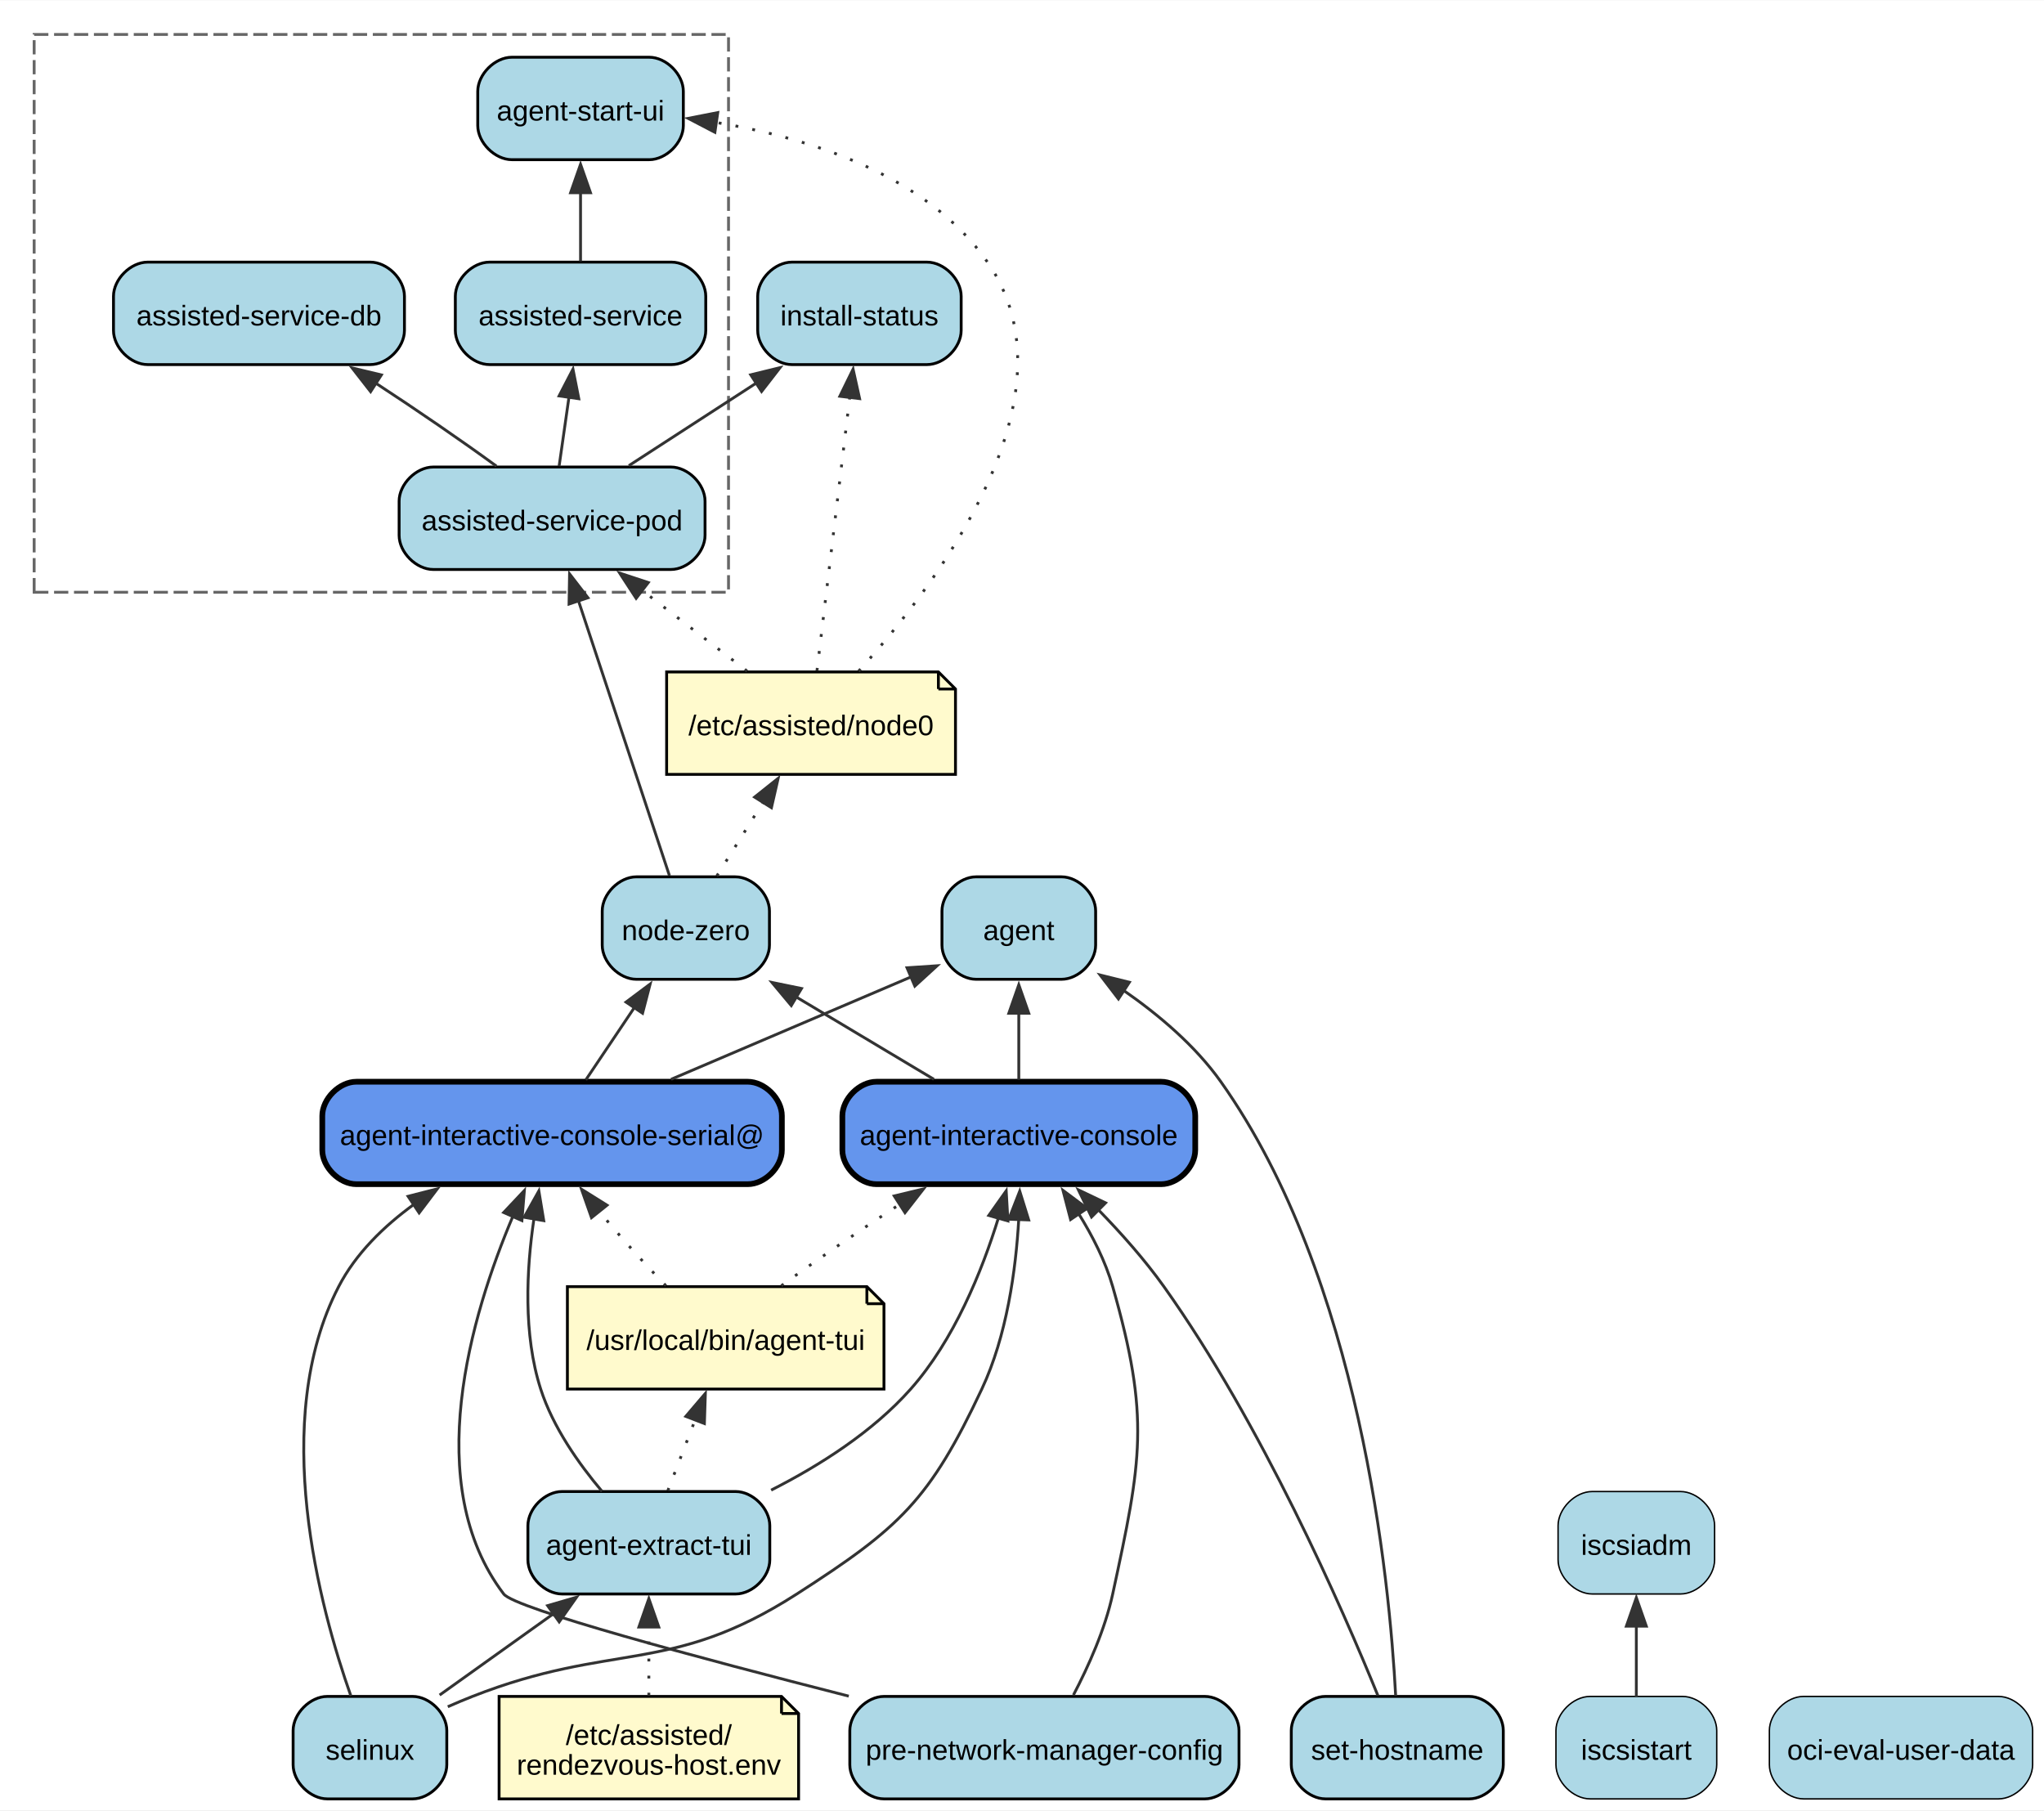
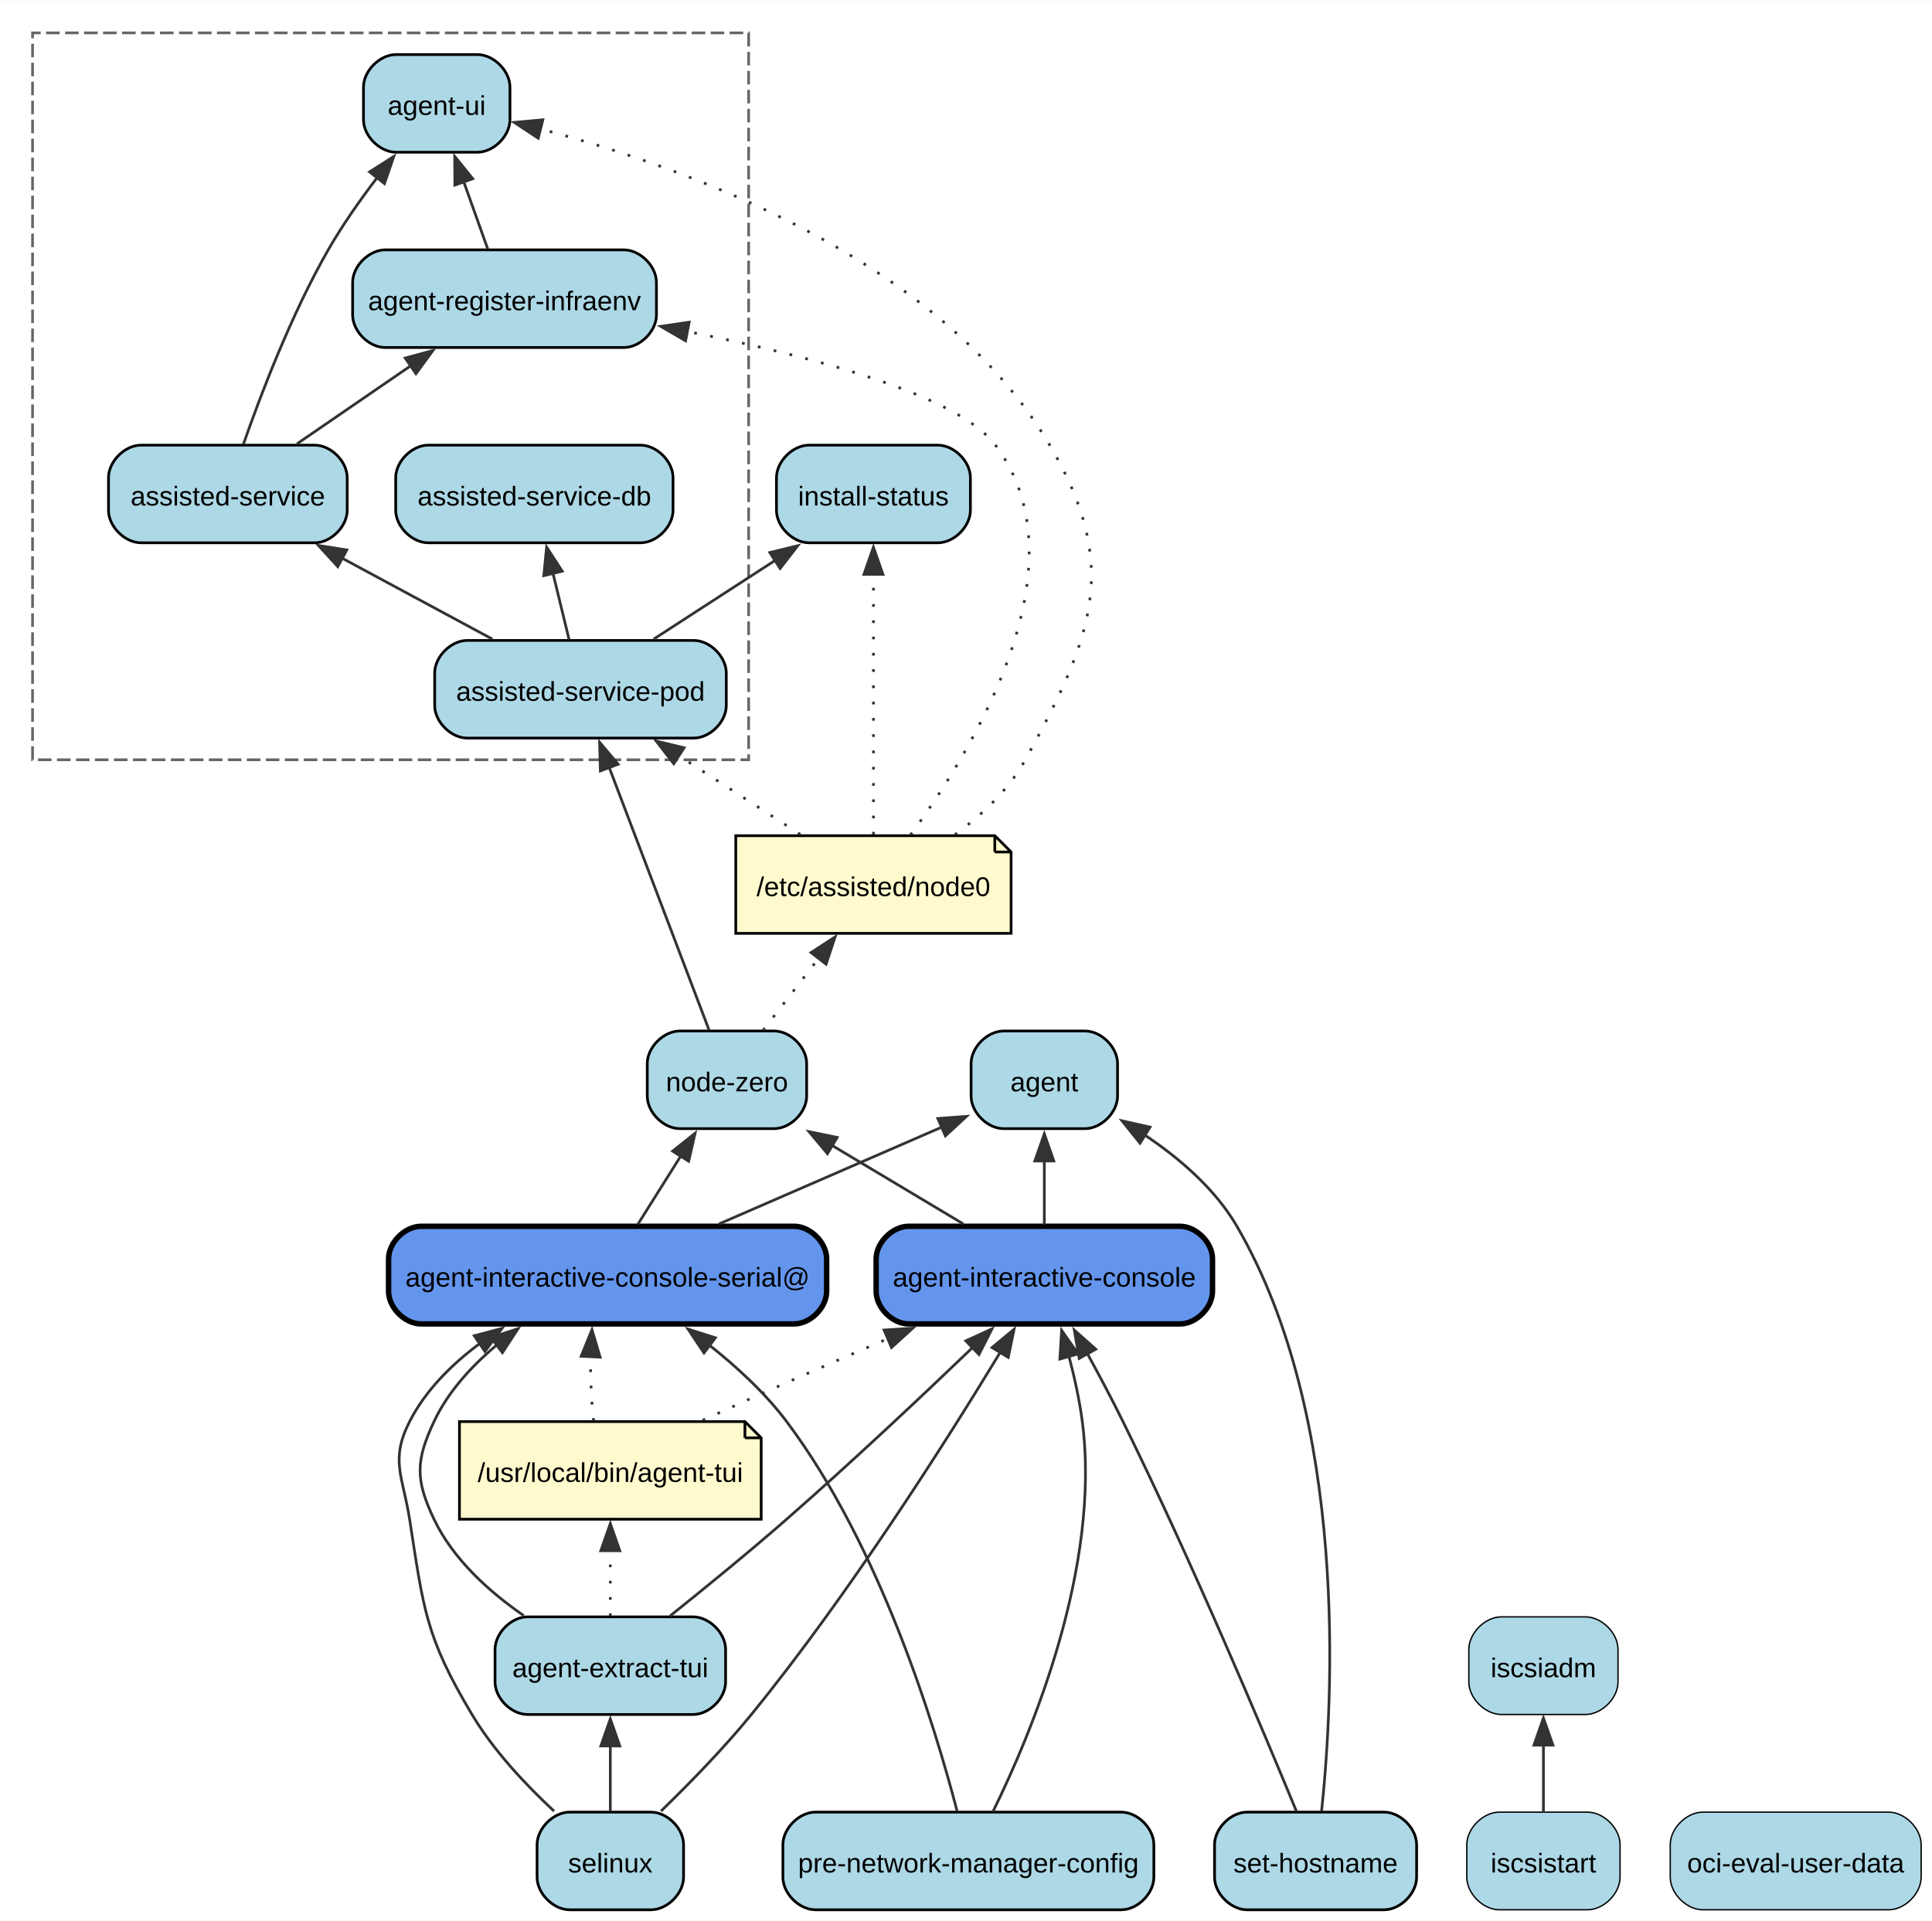
- <svg xmlns="http://www.w3.org/2000/svg" width="718pt" height="636pt" viewBox="0.00 0.00 718.25 636.00">
-   <g id="graph0" class="graph" transform="scale(1 1) rotate(0) translate(4 632)">
-     <polygon fill="white" stroke="none" points="-4,4 -4,-632 714.25,-632 714.25,4 -4,4" />
+ <svg xmlns="http://www.w3.org/2000/svg" width="712pt" height="708pt" viewBox="0.00 0.00 712.25 708.00">
+   <g id="graph0" class="graph" transform="scale(1 1) rotate(0) translate(4 704)">
+     <polygon fill="white" stroke="none" points="-4,4 -4,-704 708.25,-704 708.25,4 -4,4" />
    <g id="clust2" class="cluster">
-       <polygon fill="none" stroke="#666666" stroke-dasharray="5,2" points="8,-424 8,-620 252,-620 252,-424 8,-424" />
+       <polygon fill="none" stroke="#666666" stroke-dasharray="5,2" points="8,-424 8,-692 272,-692 272,-424 8,-424" />
    </g>
    <g id="node1" class="node">
-       <path fill="#add8e6" stroke="black" d="M254.5,-108C254.5,-108 193.5,-108 193.5,-108 187.5,-108 181.5,-102 181.5,-96 181.5,-96 181.5,-84 181.5,-84 181.5,-78 187.5,-72 193.5,-72 193.5,-72 254.5,-72 254.5,-72 260.5,-72 266.5,-78 266.5,-84 266.5,-84 266.5,-96 266.5,-96 266.5,-102 260.5,-108 254.5,-108" />
-       <text text-anchor="middle" x="224" y="-85.75" font-family="Arial" font-size="10.00">agent-extract-tui</text>
+       <path fill="#add8e6" stroke="black" d="M251.5,-108C251.5,-108 190.5,-108 190.5,-108 184.5,-108 178.5,-102 178.5,-96 178.5,-96 178.5,-84 178.5,-84 178.5,-78 184.5,-72 190.5,-72 190.5,-72 251.5,-72 251.5,-72 257.5,-72 263.5,-78 263.5,-84 263.5,-84 263.5,-96 263.5,-96 263.5,-102 257.5,-108 251.5,-108" />
+       <text text-anchor="middle" x="221" y="-85.75" font-family="Arial" font-size="10.00">agent-extract-tui</text>
+     </g>
+     <g id="node8" class="node">
+       <polygon fill="#fffacd" stroke="black" points="270.62,-180 165.38,-180 165.38,-144 276.62,-144 276.62,-174 270.62,-180" />
+       <polyline fill="none" stroke="black" points="270.62,-180 270.62,-174" />
+       <polyline fill="none" stroke="black" points="276.62,-174 270.62,-174" />
+       <text text-anchor="middle" x="221" y="-157.75" font-family="Arial" font-size="10.00">/usr/local/bin/agent-tui</text>
+     </g>
+     <g id="edge4" class="edge">
+       <path fill="none" stroke="#333333" stroke-dasharray="1,5" d="M221,-108.3C221,-115.59 221,-124.27 221,-132.46" />
+       <polygon fill="#333333" stroke="#333333" points="217.5,-132.38 221,-142.38 224.5,-132.38 217.5,-132.38" />
    </g>
    <g id="node9" class="node">
-       <polygon fill="#fffacd" stroke="black" points="300.62,-180 195.38,-180 195.38,-144 306.62,-144 306.62,-174 300.62,-180" />
-       <polyline fill="none" stroke="black" points="300.62,-180 300.62,-174" />
-       <polyline fill="none" stroke="black" points="306.62,-174 300.62,-174" />
-       <text text-anchor="middle" x="251" y="-157.75" font-family="Arial" font-size="10.00">/usr/local/bin/agent-tui</text>
-     </g>
-     <g id="edge4" class="edge">
-       <path fill="none" stroke="#333333" stroke-dasharray="1,5" d="M230.67,-108.3C233.58,-115.85 237.07,-124.88 240.32,-133.32" />
-       <polygon fill="#333333" stroke="#333333" points="236.99,-134.41 243.86,-142.48 243.52,-131.89 236.99,-134.41" />
+       <path fill="#6495ed" stroke="black" stroke-width="2" d="M288.75,-252C288.75,-252 151.25,-252 151.25,-252 145.25,-252 139.25,-246 139.25,-240 139.25,-240 139.25,-228 139.25,-228 139.25,-222 145.25,-216 151.25,-216 151.25,-216 288.75,-216 288.75,-216 294.75,-216 300.75,-222 300.75,-228 300.75,-228 300.75,-240 300.75,-240 300.75,-246 294.75,-252 288.75,-252" />
+       <text text-anchor="middle" x="220" y="-229.75" font-family="Arial" font-size="10.00">agent-interactive-console-serial@</text>
+     </g>
+     <g id="edge8" class="edge">
+       <path fill="none" stroke="#333333" d="M189.08,-108.46C176.31,-117.28 163,-129.27 156,-144 149.14,-158.45 149.19,-165.52 156,-180 161.16,-190.98 169.84,-200.47 179.17,-208.26" />
+       <polygon fill="#333333" stroke="#333333" points="176.96,-210.97 187.02,-214.28 181.22,-205.41 176.96,-210.97" />
    </g>
    <g id="node10" class="node">
-       <path fill="#6495ed" stroke="black" stroke-width="2" d="M258.75,-252C258.75,-252 121.25,-252 121.25,-252 115.25,-252 109.25,-246 109.25,-240 109.25,-240 109.25,-228 109.25,-228 109.25,-222 115.25,-216 121.25,-216 121.25,-216 258.75,-216 258.75,-216 264.75,-216 270.75,-222 270.75,-228 270.75,-228 270.75,-240 270.75,-240 270.75,-246 264.75,-252 258.75,-252" />
-       <text text-anchor="middle" x="190" y="-229.75" font-family="Arial" font-size="10.00">agent-interactive-console-serial@</text>
+       <path fill="#6495ed" stroke="black" stroke-width="2" d="M431,-252C431,-252 331,-252 331,-252 325,-252 319,-246 319,-240 319,-240 319,-228 319,-228 319,-222 325,-216 331,-216 331,-216 431,-216 431,-216 437,-216 443,-222 443,-228 443,-228 443,-240 443,-240 443,-246 437,-252 431,-252" />
+       <text text-anchor="middle" x="381" y="-229.75" font-family="Arial" font-size="10.00">agent-interactive-console</text>
+     </g>
+     <g id="edge14" class="edge">
+       <path fill="none" stroke="#333333" d="M242.98,-108.3C255.72,-118.48 271.97,-131.73 286,-144 309.75,-164.77 335.86,-189.36 354.68,-207.42" />
+       <polygon fill="#333333" stroke="#333333" points="352.06,-209.76 361.69,-214.17 356.91,-204.71 352.06,-209.76" />
+     </g>
+     <g id="node2" class="node">
+       <path fill="#add8e6" stroke="black" stroke-width="0.5" d="M580.5,-108C580.5,-108 549.5,-108 549.5,-108 543.5,-108 537.5,-102 537.5,-96 537.5,-96 537.5,-84 537.5,-84 537.5,-78 543.5,-72 549.5,-72 549.5,-72 580.5,-72 580.5,-72 586.5,-72 592.5,-78 592.5,-84 592.5,-84 592.5,-96 592.5,-96 592.5,-102 586.5,-108 580.5,-108" />
+       <text text-anchor="middle" x="565" y="-85.75" font-family="Arial" font-size="10.00">iscsiadm</text>
+     </g>
+     <g id="node3" class="node">
+       <path fill="#add8e6" stroke="black" stroke-width="0.5" d="M581.25,-36C581.25,-36 548.75,-36 548.75,-36 542.75,-36 536.75,-30 536.75,-24 536.75,-24 536.75,-12 536.75,-12 536.75,-6 542.75,0 548.75,0 548.75,0 581.25,0 581.25,0 587.25,0 593.25,-6 593.25,-12 593.25,-12 593.25,-24 593.25,-24 593.25,-30 587.25,-36 581.25,-36" />
+       <text text-anchor="middle" x="565" y="-13.75" font-family="Arial" font-size="10.00">iscsistart</text>
+     </g>
+     <g id="edge30" class="edge">
+       <path fill="none" stroke="#333333" d="M565,-35.95C565,-43.43 565,-52.42 565,-60.86" />
+       <polygon fill="#333333" stroke="#333333" points="561.5,-60.7 565,-70.7 568.5,-60.7 561.5,-60.7" />
+     </g>
+     <g id="node4" class="node">
+       <path fill="#add8e6" stroke="black" d="M409.38,-36C409.38,-36 296.62,-36 296.62,-36 290.62,-36 284.62,-30 284.62,-24 284.62,-24 284.62,-12 284.62,-12 284.62,-6 290.62,0 296.62,0 296.62,0 409.38,0 409.38,0 415.38,0 421.38,-6 421.38,-12 421.38,-12 421.38,-24 421.38,-24 421.38,-30 415.38,-36 409.38,-36" />
+       <text text-anchor="middle" x="353" y="-13.75" font-family="Arial" font-size="10.00">pre-network-manager-config</text>
+     </g>
+     <g id="edge6" class="edge">
+       <path fill="none" stroke="#333333" d="M348.83,-36.42C340.72,-67.6 320.55,-134.01 286,-180 278.08,-190.54 267.61,-200.2 257.34,-208.31" />
+       <polygon fill="#333333" stroke="#333333" points="255.53,-205.29 249.65,-214.1 259.74,-210.88 255.53,-205.29" />
+     </g>
+     <g id="edge12" class="edge">
+       <path fill="none" stroke="#333333" d="M362.02,-36.11C376.34,-65.22 401.96,-126.43 395,-180 393.97,-187.9 392.12,-196.29 390.1,-204.02" />
+       <polygon fill="#333333" stroke="#333333" points="386.73,-203.05 387.38,-213.62 393.47,-204.95 386.73,-203.05" />
+     </g>
+     <g id="node5" class="node">
+       <path fill="#add8e6" stroke="black" d="M236,-36C236,-36 206,-36 206,-36 200,-36 194,-30 194,-24 194,-24 194,-12 194,-12 194,-6 200,0 206,0 206,0 236,0 236,0 242,0 248,-6 248,-12 248,-12 248,-24 248,-24 248,-30 242,-36 236,-36" />
+       <text text-anchor="middle" x="221" y="-13.75" font-family="Arial" font-size="10.00">selinux</text>
+     </g>
+     <g id="edge5" class="edge">
+       <path fill="none" stroke="#333333" d="M221,-36.3C221,-43.59 221,-52.27 221,-60.46" />
+       <polygon fill="#333333" stroke="#333333" points="217.5,-60.38 221,-70.38 224.5,-60.38 217.5,-60.38" />
+     </g>
+     <g id="edge7" class="edge">
+       <path fill="none" stroke="#333333" d="M200.27,-36.36C189.94,-45.96 177.98,-58.62 170,-72 152.8,-100.85 152.17,-110.81 147,-144 144.54,-159.81 139.73,-165.75 147,-180 152.89,-191.55 162.6,-201.17 173.04,-208.9" />
+       <polygon fill="#333333" stroke="#333333" points="170.84,-211.64 181.08,-214.36 174.77,-205.85 170.84,-211.64" />
+     </g>
+     <g id="edge13" class="edge">
+       <path fill="none" stroke="#333333" d="M239.68,-36.38C249.99,-46.37 262.74,-59.41 273,-72 309.05,-116.28 344.75,-172.57 364.73,-205.51" />
+       <polygon fill="#333333" stroke="#333333" points="361.71,-207.28 369.86,-214.05 367.71,-203.67 361.71,-207.28" />
+     </g>
+     <g id="node6" class="node">
+       <path fill="#add8e6" stroke="black" d="M506.25,-36C506.25,-36 455.75,-36 455.75,-36 449.75,-36 443.75,-30 443.75,-24 443.75,-24 443.75,-12 443.75,-12 443.75,-6 449.75,0 455.75,0 455.75,0 506.25,0 506.25,0 512.25,0 518.25,-6 518.25,-12 518.25,-12 518.25,-24 518.25,-24 518.25,-30 512.25,-36 506.25,-36" />
+       <text text-anchor="middle" x="481" y="-13.75" font-family="Arial" font-size="10.00">set-hostname</text>
+     </g>
+     <g id="edge31" class="edge">
+       <path fill="none" stroke="#333333" d="M474.01,-36.14C461.78,-65.81 435.39,-128.49 410,-180 405.94,-188.24 401.26,-197.05 396.86,-205.07" />
+       <polygon fill="#333333" stroke="#333333" points="393.85,-203.28 392.05,-213.73 399.97,-206.68 393.85,-203.28" />
+     </g>
+     <g id="node11" class="node">
+       <path fill="#add8e6" stroke="black" d="M396,-324C396,-324 366,-324 366,-324 360,-324 354,-318 354,-312 354,-312 354,-300 354,-300 354,-294 360,-288 366,-288 366,-288 396,-288 396,-288 402,-288 408,-294 408,-300 408,-300 408,-312 408,-312 408,-318 402,-324 396,-324" />
+       <text text-anchor="middle" x="381" y="-301.75" font-family="Arial" font-size="10.00">agent</text>
+     </g>
+     <g id="edge23" class="edge">
+       <path fill="none" stroke="#333333" d="M483.2,-36.23C487.52,-76.9 493.39,-180.82 452,-252 443.99,-265.78 430.84,-277.08 418.01,-285.66" />
+       <polygon fill="#333333" stroke="#333333" points="416.28,-282.62 409.65,-290.88 419.98,-288.56 416.28,-282.62" />
+     </g>
+     <g id="node7" class="node">
+       <polygon fill="#fffacd" stroke="black" points="362.75,-396 267.25,-396 267.25,-360 368.75,-360 368.75,-390 362.75,-396" />
+       <polyline fill="none" stroke="black" points="362.75,-396 362.75,-390" />
+       <polyline fill="none" stroke="black" points="368.75,-390 362.75,-390" />
+       <text text-anchor="middle" x="318" y="-373.75" font-family="Arial" font-size="10.00">/etc/assisted/node0</text>
+     </g>
+     <g id="node12" class="node">
+       <path fill="#add8e6" stroke="black" d="M341.75,-540C341.75,-540 294.25,-540 294.25,-540 288.25,-540 282.25,-534 282.25,-528 282.25,-528 282.25,-516 282.25,-516 282.25,-510 288.25,-504 294.25,-504 294.25,-504 341.75,-504 341.75,-504 347.75,-504 353.75,-510 353.75,-516 353.75,-516 353.75,-528 353.75,-528 353.75,-534 347.75,-540 341.75,-540" />
+       <text text-anchor="middle" x="318" y="-517.75" font-family="Arial" font-size="10.00">install-status</text>
+     </g>
+     <g id="edge29" class="edge">
+       <path fill="none" stroke="#333333" stroke-dasharray="1,5" d="M318,-396.41C318,-420.39 318,-463.86 318,-492.58" />
+       <polygon fill="#333333" stroke="#333333" points="314.5,-492.38 318,-502.38 321.5,-492.38 314.5,-492.38" />
+     </g>
+     <g id="node15" class="node">
+       <path fill="#add8e6" stroke="black" d="M251.75,-468C251.75,-468 168.25,-468 168.25,-468 162.25,-468 156.25,-462 156.25,-456 156.25,-456 156.25,-444 156.25,-444 156.25,-438 162.25,-432 168.25,-432 168.25,-432 251.75,-432 251.75,-432 257.75,-432 263.75,-438 263.75,-444 263.75,-444 263.75,-456 263.75,-456 263.75,-462 257.75,-468 251.75,-468" />
+       <text text-anchor="middle" x="210" y="-445.75" font-family="Arial" font-size="10.00">assisted-service-pod</text>
+     </g>
+     <g id="edge27" class="edge">
+       <path fill="none" stroke="#333333" stroke-dasharray="1,5" d="M291.03,-396.48C277.39,-405.32 260.66,-416.16 245.95,-425.7" />
+       <polygon fill="#333333" stroke="#333333" points="244.39,-422.54 237.9,-430.92 248.2,-428.41 244.39,-422.54" />
+     </g>
+     <g id="node16" class="node">
+       <path fill="#add8e6" stroke="black" d="M226,-612C226,-612 138,-612 138,-612 132,-612 126,-606 126,-600 126,-600 126,-588 126,-588 126,-582 132,-576 138,-576 138,-576 226,-576 226,-576 232,-576 238,-582 238,-588 238,-588 238,-600 238,-600 238,-606 232,-612 226,-612" />
+       <text text-anchor="middle" x="182" y="-589.75" font-family="Arial" font-size="10.00">agent-register-infraenv</text>
+     </g>
+     <g id="edge19" class="edge">
+       <path fill="none" stroke="#333333" stroke-dasharray="1,5" d="M331.66,-396.29C354.83,-427.85 396.24,-495.64 363,-540 349.03,-558.64 294.69,-572.93 249.16,-581.95" />
+       <polygon fill="#333333" stroke="#333333" points="248.75,-578.46 239.59,-583.79 250.07,-585.34 248.75,-578.46" />
+     </g>
+     <g id="node17" class="node">
+       <path fill="#add8e6" stroke="black" d="M172,-684C172,-684 142,-684 142,-684 136,-684 130,-678 130,-672 130,-672 130,-660 130,-660 130,-654 136,-648 142,-648 142,-648 172,-648 172,-648 178,-648 184,-654 184,-660 184,-660 184,-672 184,-672 184,-678 178,-684 172,-684" />
+       <text text-anchor="middle" x="157" y="-661.75" font-family="Arial" font-size="10.00">agent-ui</text>
+     </g>
+     <g id="edge22" class="edge">
+       <path fill="none" stroke="#333333" stroke-dasharray="1,5" d="M348.05,-396.38C357.93,-403.63 367.93,-412.96 374,-424 398.93,-469.31 409.27,-495.46 383,-540 342.26,-609.09 248.11,-642.66 195.09,-656.61" />
+       <polygon fill="#333333" stroke="#333333" points="194.42,-653.17 185.58,-659 196.13,-659.96 194.42,-653.17" />
+     </g>
+     <g id="edge11" class="edge">
+       <path fill="none" stroke="#333333" stroke-dasharray="1,5" d="M214.84,-180.3C213.99,-187.48 213.62,-196.01 213.75,-204.1" />
+       <polygon fill="#333333" stroke="#333333" points="210.25,-204.08 214.23,-213.9 217.24,-203.74 210.25,-204.08" />
+     </g>
+     <g id="edge17" class="edge">
+       <path fill="none" stroke="#333333" stroke-dasharray="1,5" d="M255.03,-180.48C274.97,-189.61 300.6,-200.89 323.56,-210.65" />
+       <polygon fill="#333333" stroke="#333333" points="321.92,-213.75 332.5,-214.42 324.65,-207.3 321.92,-213.75" />
+     </g>
+     <g id="edge9" class="edge">
+       <path fill="none" stroke="#333333" d="M261.04,-252.85C286.36,-263.85 318.6,-277.87 343.28,-288.6" />
+       <polygon fill="#333333" stroke="#333333" points="341.74,-291.75 352.31,-292.52 344.53,-285.33 341.74,-291.75" />
+     </g>
+     <g id="node13" class="node">
+       <path fill="#add8e6" stroke="black" d="M281.38,-324C281.38,-324 246.62,-324 246.62,-324 240.62,-324 234.62,-318 234.62,-312 234.62,-312 234.62,-300 234.62,-300 234.62,-294 240.62,-288 246.62,-288 246.62,-288 281.38,-288 281.38,-288 287.38,-288 293.38,-294 293.38,-300 293.38,-300 293.38,-312 293.38,-312 293.38,-318 287.38,-324 281.38,-324" />
+       <text text-anchor="middle" x="264" y="-301.75" font-family="Arial" font-size="10.00">node-zero</text>
    </g>
    <g id="edge10" class="edge">
-       <path fill="none" stroke="#333333" d="M207.54,-108.08C199.35,-117.78 190.3,-130.63 186,-144 179.81,-163.26 180.99,-186.08 183.62,-203.79" />
-       <polygon fill="#333333" stroke="#333333" points="180.18,-204.38 185.35,-213.63 187.07,-203.18 180.18,-204.38" />
-     </g>
-     <g id="node11" class="node">
-       <path fill="#6495ed" stroke="black" stroke-width="2" d="M404,-252C404,-252 304,-252 304,-252 298,-252 292,-246 292,-240 292,-240 292,-228 292,-228 292,-222 298,-216 304,-216 304,-216 404,-216 404,-216 410,-216 416,-222 416,-228 416,-228 416,-240 416,-240 416,-246 410,-252 404,-252" />
-       <text text-anchor="middle" x="354" y="-229.75" font-family="Arial" font-size="10.00">agent-interactive-console</text>
-     </g>
-     <g id="edge6" class="edge">
-       <path fill="none" stroke="#333333" d="M266.97,-108.49C284.01,-117.13 302.66,-128.97 316,-144 331.24,-161.17 341.04,-185.37 346.86,-204.2" />
-       <polygon fill="#333333" stroke="#333333" points="343.45,-205.01 349.57,-213.66 350.18,-203.09 343.45,-205.01" />
-     </g>
-     <g id="node2" class="node">
-       <path fill="#add8e6" stroke="black" stroke-width="0.5" d="M586.5,-108C586.5,-108 555.5,-108 555.5,-108 549.5,-108 543.5,-102 543.5,-96 543.5,-96 543.5,-84 543.5,-84 543.5,-78 549.5,-72 555.5,-72 555.5,-72 586.5,-72 586.5,-72 592.5,-72 598.5,-78 598.5,-84 598.5,-84 598.5,-96 598.5,-96 598.5,-102 592.5,-108 586.5,-108" />
-       <text text-anchor="middle" x="571" y="-85.75" font-family="Arial" font-size="10.00">iscsiadm</text>
-     </g>
-     <g id="node3" class="node">
-       <path fill="#add8e6" stroke="black" stroke-width="0.5" d="M587.25,-36C587.25,-36 554.75,-36 554.75,-36 548.75,-36 542.75,-30 542.75,-24 542.75,-24 542.75,-12 542.75,-12 542.75,-6 548.75,0 554.75,0 554.75,0 587.25,0 587.25,0 593.25,0 599.25,-6 599.25,-12 599.25,-12 599.25,-24 599.25,-24 599.25,-30 593.25,-36 587.25,-36" />
-       <text text-anchor="middle" x="571" y="-13.75" font-family="Arial" font-size="10.00">iscsistart</text>
+       <path fill="none" stroke="#333333" d="M231.1,-252.66C235.93,-260.35 241.7,-269.53 247.05,-278.03" />
+       <polygon fill="#333333" stroke="#333333" points="243.96,-279.7 252.25,-286.3 249.89,-275.97 243.96,-279.7" />
+     </g>
+     <g id="edge15" class="edge">
+       <path fill="none" stroke="#333333" d="M381,-252.66C381,-259.76 381,-268.14 381,-276.08" />
+       <polygon fill="#333333" stroke="#333333" points="377.5,-276.07 381,-286.07 384.5,-276.07 377.5,-276.07" />
+     </g>
+     <g id="edge16" class="edge">
+       <path fill="none" stroke="#333333" d="M351.17,-252.85C336.37,-261.7 318.32,-272.5 302.48,-281.97" />
+       <polygon fill="#333333" stroke="#333333" points="301.05,-278.76 294.26,-286.89 304.64,-284.76 301.05,-278.76" />
+     </g>
+     <g id="edge3" class="edge">
+       <path fill="none" stroke="#333333" stroke-dasharray="1,5" d="M277.35,-324.3C283.56,-332.36 291.08,-342.11 297.96,-351.02" />
+       <polygon fill="#333333" stroke="#333333" points="295,-352.92 303.88,-358.7 300.54,-348.64 295,-352.92" />
+     </g>
+     <g id="edge25" class="edge">
+       <path fill="none" stroke="#333333" d="M257.38,-324.41C248.18,-348.6 231.43,-392.64 220.52,-421.35" />
+       <polygon fill="#333333" stroke="#333333" points="217.33,-419.88 217.04,-430.47 223.87,-422.37 217.33,-419.88" />
+     </g>
+     <g id="node14" class="node">
+       <path fill="#add8e6" stroke="black" stroke-width="0.5" d="M692.25,-36C692.25,-36 623.75,-36 623.75,-36 617.75,-36 611.75,-30 611.75,-24 611.75,-24 611.75,-12 611.75,-12 611.75,-6 617.75,0 623.75,0 623.75,0 692.25,0 692.25,0 698.25,0 704.25,-6 704.25,-12 704.25,-12 704.25,-24 704.25,-24 704.25,-30 698.25,-36 692.25,-36" />
+       <text text-anchor="middle" x="658" y="-13.75" font-family="Arial" font-size="10.00">oci-eval-user-data</text>
    </g>
    <g id="edge28" class="edge">
-       <path fill="none" stroke="#333333" d="M571,-35.95C571,-43.43 571,-52.42 571,-60.86" />
-       <polygon fill="#333333" stroke="#333333" points="567.5,-60.7 571,-70.7 574.5,-60.7 567.5,-60.7" />
-     </g>
-     <g id="node4" class="node">
-       <path fill="#add8e6" stroke="black" d="M419.38,-36C419.38,-36 306.62,-36 306.62,-36 300.62,-36 294.62,-30 294.62,-24 294.62,-24 294.62,-12 294.62,-12 294.62,-6 300.62,0 306.62,0 306.62,0 419.38,0 419.38,0 425.38,0 431.38,-6 431.38,-12 431.38,-12 431.38,-24 431.38,-24 431.38,-30 425.38,-36 419.38,-36" />
-       <text text-anchor="middle" x="363" y="-13.75" font-family="Arial" font-size="10.00">pre-network-manager-config</text>
-     </g>
-     <g id="edge8" class="edge">
-       <path fill="none" stroke="#333333" d="M294.25,-36.1C241.45,-49.57 176.88,-66.89 173,-72 143.78,-110.48 161.47,-169.87 176.24,-204.75" />
-       <polygon fill="#333333" stroke="#333333" points="172.99,-206.05 180.26,-213.77 179.39,-203.21 172.99,-206.05" />
-     </g>
-     <g id="edge14" class="edge">
-       <path fill="none" stroke="#333333" d="M373.2,-36.5C378.46,-46.53 384.31,-59.56 387,-72 397.13,-118.92 400.19,-133.85 387,-180 384.44,-188.94 379.9,-197.84 374.98,-205.72" />
-       <polygon fill="#333333" stroke="#333333" points="372.2,-203.58 369.52,-213.83 378,-207.49 372.2,-203.58" />
-     </g>
-     <g id="node5" class="node">
-       <path fill="#add8e6" stroke="black" d="M141,-36C141,-36 111,-36 111,-36 105,-36 99,-30 99,-24 99,-24 99,-12 99,-12 99,-6 105,0 111,0 111,0 141,0 141,0 147,0 153,-6 153,-12 153,-12 153,-24 153,-24 153,-30 147,-36 141,-36" />
-       <text text-anchor="middle" x="126" y="-13.75" font-family="Arial" font-size="10.00">selinux</text>
-     </g>
-     <g id="edge5" class="edge">
-       <path fill="none" stroke="#333333" d="M150.48,-36.48C162.61,-45.15 177.45,-55.75 190.61,-65.15" />
-       <polygon fill="#333333" stroke="#333333" points="188.43,-67.9 198.6,-70.86 192.5,-62.2 188.43,-67.9" />
-     </g>
-     <g id="edge9" class="edge">
-       <path fill="none" stroke="#333333" d="M119.3,-36.16C108.44,-66.94 90.52,-132.73 115,-180 121.01,-191.61 130.86,-201.22 141.48,-208.92" />
-       <polygon fill="#333333" stroke="#333333" points="139.4,-211.74 149.67,-214.36 143.28,-205.91 139.4,-211.74" />
-     </g>
-     <g id="edge15" class="edge">
-       <path fill="none" stroke="#333333" d="M153.35,-32.38C156.25,-33.66 159.17,-34.89 162,-36 211.47,-55.39 231.3,-43.28 276,-72 312.27,-95.31 322.65,-104.99 341,-144 349.79,-162.69 352.97,-185.82 353.99,-203.82" />
-       <polygon fill="#333333" stroke="#333333" points="350.48,-203.69 354.33,-213.56 357.47,-203.44 350.48,-203.69" />
-     </g>
-     <g id="node6" class="node">
-       <path fill="#add8e6" stroke="black" d="M512.25,-36C512.25,-36 461.75,-36 461.75,-36 455.75,-36 449.75,-30 449.75,-24 449.75,-24 449.75,-12 449.75,-12 449.75,-6 455.75,0 461.75,0 461.75,0 512.25,0 512.25,0 518.25,0 524.25,-6 524.25,-12 524.25,-12 524.25,-24 524.25,-24 524.25,-30 518.25,-36 512.25,-36" />
-       <text text-anchor="middle" x="487" y="-13.75" font-family="Arial" font-size="10.00">set-hostname</text>
-     </g>
-     <g id="edge29" class="edge">
-       <path fill="none" stroke="#333333" d="M480.15,-36.39C467.69,-66.96 439.38,-131.7 405,-180 398.29,-189.42 389.95,-198.81 381.97,-207" />
-       <polygon fill="#333333" stroke="#333333" points="379.56,-204.47 374.94,-214 384.5,-209.43 379.56,-204.47" />
-     </g>
-     <g id="node12" class="node">
-       <path fill="#add8e6" stroke="black" d="M369,-324C369,-324 339,-324 339,-324 333,-324 327,-318 327,-312 327,-312 327,-300 327,-300 327,-294 333,-288 339,-288 339,-288 369,-288 369,-288 375,-288 381,-294 381,-300 381,-300 381,-312 381,-312 381,-318 375,-324 369,-324" />
-       <text text-anchor="middle" x="354" y="-301.75" font-family="Arial" font-size="10.00">agent</text>
+       <path fill="none" stroke="#333333" d="M236.97,-468.48C250.61,-477.32 267.34,-488.16 282.05,-497.7" />
+       <polygon fill="#333333" stroke="#333333" points="279.8,-500.41 290.1,-502.92 283.61,-494.54 279.8,-500.41" />
+     </g>
+     <g id="node18" class="node">
+       <path fill="#add8e6" stroke="black" d="M232.12,-540C232.12,-540 153.88,-540 153.88,-540 147.88,-540 141.88,-534 141.88,-528 141.88,-528 141.88,-516 141.88,-516 141.88,-510 147.88,-504 153.88,-504 153.88,-504 232.12,-504 232.12,-504 238.12,-504 244.12,-510 244.12,-516 244.12,-516 244.12,-528 244.12,-528 244.12,-534 238.12,-540 232.12,-540" />
+       <text text-anchor="middle" x="193" y="-517.75" font-family="Arial" font-size="10.00">assisted-service-db</text>
+     </g>
+     <g id="edge24" class="edge">
+       <path fill="none" stroke="#333333" d="M205.8,-468.3C204.01,-475.68 201.87,-484.48 199.86,-492.75" />
+       <polygon fill="#333333" stroke="#333333" points="196.47,-491.88 197.51,-502.42 203.27,-493.53 196.47,-491.88" />
+     </g>
+     <g id="node19" class="node">
+       <path fill="#add8e6" stroke="black" d="M112,-540C112,-540 48,-540 48,-540 42,-540 36,-534 36,-528 36,-528 36,-516 36,-516 36,-510 42,-504 48,-504 48,-504 112,-504 112,-504 118,-504 124,-510 124,-516 124,-516 124,-528 124,-528 124,-534 118,-540 112,-540" />
+       <text text-anchor="middle" x="80" y="-517.75" font-family="Arial" font-size="10.00">assisted-service</text>
+     </g>
+     <g id="edge26" class="edge">
+       <path fill="none" stroke="#333333" d="M177.53,-468.48C160.73,-477.53 140.02,-488.68 122.02,-498.38" />
+       <polygon fill="#333333" stroke="#333333" points="120.53,-495.2 113.39,-503.02 123.85,-501.36 120.53,-495.2" />
    </g>
    <g id="edge21" class="edge">
-       <path fill="none" stroke="#333333" d="M486.43,-36.21C484.27,-77.3 473.99,-182.83 425,-252 416,-264.7 403.02,-275.65 390.62,-284.23" />
-       <polygon fill="#333333" stroke="#333333" points="389.02,-281.09 382.58,-289.5 392.86,-286.95 389.02,-281.09" />
-     </g>
-     <g id="node7" class="node">
-       <polygon fill="#fffacd" stroke="black" points="325.75,-396 230.25,-396 230.25,-360 331.75,-360 331.75,-390 325.75,-396" />
-       <polyline fill="none" stroke="black" points="325.75,-396 325.75,-390" />
-       <polyline fill="none" stroke="black" points="331.75,-390 325.75,-390" />
-       <text text-anchor="middle" x="281" y="-373.75" font-family="Arial" font-size="10.00">/etc/assisted/node0</text>
-     </g>
-     <g id="node13" class="node">
-       <path fill="#add8e6" stroke="black" d="M321.75,-540C321.75,-540 274.25,-540 274.25,-540 268.25,-540 262.25,-534 262.25,-528 262.25,-528 262.25,-516 262.25,-516 262.25,-510 268.25,-504 274.25,-504 274.25,-504 321.75,-504 321.75,-504 327.75,-504 333.75,-510 333.75,-516 333.75,-516 333.75,-528 333.75,-528 333.75,-534 327.75,-540 321.75,-540" />
-       <text text-anchor="middle" x="298" y="-517.75" font-family="Arial" font-size="10.00">install-status</text>
-     </g>
-     <g id="edge27" class="edge">
-       <path fill="none" stroke="#333333" stroke-dasharray="1,5" d="M283.08,-396.41C285.95,-420.39 291.16,-463.86 294.6,-492.58" />
-       <polygon fill="#333333" stroke="#333333" points="291.11,-492.87 295.77,-502.39 298.06,-492.04 291.11,-492.87" />
-     </g>
-     <g id="node16" class="node">
-       <path fill="#add8e6" stroke="black" d="M231.75,-468C231.75,-468 148.25,-468 148.25,-468 142.25,-468 136.25,-462 136.25,-456 136.25,-456 136.25,-444 136.25,-444 136.25,-438 142.25,-432 148.25,-432 148.25,-432 231.75,-432 231.75,-432 237.75,-432 243.75,-438 243.75,-444 243.75,-444 243.75,-456 243.75,-456 243.75,-462 237.75,-468 231.75,-468" />
-       <text text-anchor="middle" x="190" y="-445.75" font-family="Arial" font-size="10.00">assisted-service-pod</text>
-     </g>
-     <g id="edge25" class="edge">
-       <path fill="none" stroke="#333333" stroke-dasharray="1,5" d="M258.51,-396.3C247.35,-404.89 233.69,-415.39 221.51,-424.76" />
-       <polygon fill="#333333" stroke="#333333" points="219.54,-421.86 213.75,-430.73 223.81,-427.41 219.54,-421.86" />
-     </g>
-     <g id="node17" class="node">
-       <path fill="#add8e6" stroke="black" d="M224.12,-612C224.12,-612 175.88,-612 175.88,-612 169.88,-612 163.88,-606 163.88,-600 163.88,-600 163.88,-588 163.88,-588 163.88,-582 169.88,-576 175.88,-576 175.88,-576 224.12,-576 224.12,-576 230.12,-576 236.12,-582 236.12,-588 236.12,-588 236.12,-600 236.12,-600 236.12,-606 230.12,-612 224.12,-612" />
-       <text text-anchor="middle" x="200" y="-589.75" font-family="Arial" font-size="10.00">agent-start-ui</text>
+       <path fill="none" stroke="#333333" d="M175.82,-612.3C173.13,-619.85 169.9,-628.88 166.89,-637.32" />
+       <polygon fill="#333333" stroke="#333333" points="163.69,-635.88 163.62,-646.47 170.28,-638.23 163.69,-635.88" />
+     </g>
+     <g id="edge18" class="edge">
+       <path fill="none" stroke="#333333" d="M105.48,-540.48C118.23,-549.24 133.85,-559.96 147.65,-569.42" />
+       <polygon fill="#333333" stroke="#333333" points="145.38,-572.11 155.6,-574.88 149.34,-566.34 145.38,-572.11" />
    </g>
    <g id="edge20" class="edge">
-       <path fill="none" stroke="#333333" stroke-dasharray="1,5" d="M297.72,-396.27C325.61,-427.23 375.5,-493.29 343,-540 321.63,-570.72 280.27,-583.67 247.5,-589.11" />
-       <polygon fill="#333333" stroke="#333333" points="247.21,-585.62 237.82,-590.52 248.22,-592.55 247.21,-585.62" />
-     </g>
-     <g id="node8" class="node">
-       <polygon fill="#fffacd" stroke="black" points="270.62,-36 171.38,-36 171.38,0 276.62,0 276.62,-30 270.62,-36" />
-       <polyline fill="none" stroke="black" points="270.62,-36 270.62,-30" />
-       <polyline fill="none" stroke="black" points="276.62,-30 270.62,-30" />
-       <text text-anchor="middle" x="224" y="-19" font-family="Arial" font-size="10.00">/etc/assisted/</text>
-       <text text-anchor="middle" x="224" y="-8.5" font-family="Arial" font-size="10.00">rendezvous-host.env</text>
-     </g>
-     <g id="edge7" class="edge">
-       <path fill="none" stroke="#333333" stroke-dasharray="1,5" d="M224,-36.3C224,-43.59 224,-52.27 224,-60.46" />
-       <polygon fill="#333333" stroke="#333333" points="220.5,-60.38 224,-70.38 227.5,-60.38 220.5,-60.38" />
-     </g>
-     <g id="edge13" class="edge">
-       <path fill="none" stroke="#333333" stroke-dasharray="1,5" d="M230.01,-180.3C222.27,-188.24 213.71,-197.81 206.43,-206.62" />
-       <polygon fill="#333333" stroke="#333333" points="203.85,-204.23 200.33,-214.23 209.31,-208.61 203.85,-204.23" />
-     </g>
-     <g id="edge18" class="edge">
-       <path fill="none" stroke="#333333" stroke-dasharray="1,5" d="M270.54,-180.3C282.45,-189 297.99,-199.69 312.47,-209.15" />
-       <polygon fill="#333333" stroke="#333333" points="310.22,-211.86 320.52,-214.34 314.01,-205.98 310.22,-211.86" />
-     </g>
-     <g id="edge11" class="edge">
-       <path fill="none" stroke="#333333" d="M231.81,-252.85C257.88,-263.97 291.16,-278.18 316.4,-288.95" />
-       <polygon fill="#333333" stroke="#333333" points="314.72,-292.04 325.29,-292.75 317.47,-285.6 314.72,-292.04" />
-     </g>
-     <g id="node14" class="node">
-       <path fill="#add8e6" stroke="black" d="M254.38,-324C254.38,-324 219.62,-324 219.62,-324 213.62,-324 207.62,-318 207.62,-312 207.62,-312 207.62,-300 207.62,-300 207.62,-294 213.62,-288 219.62,-288 219.62,-288 254.38,-288 254.38,-288 260.38,-288 266.38,-294 266.38,-300 266.38,-300 266.38,-312 266.38,-312 266.38,-318 260.38,-324 254.38,-324" />
-       <text text-anchor="middle" x="237" y="-301.75" font-family="Arial" font-size="10.00">node-zero</text>
-     </g>
-     <g id="edge12" class="edge">
-       <path fill="none" stroke="#333333" d="M201.86,-252.66C207.02,-260.35 213.18,-269.53 218.89,-278.03" />
-       <polygon fill="#333333" stroke="#333333" points="215.98,-279.98 224.46,-286.33 221.79,-276.07 215.98,-279.98" />
-     </g>
-     <g id="edge16" class="edge">
-       <path fill="none" stroke="#333333" d="M354,-252.66C354,-259.76 354,-268.14 354,-276.08" />
-       <polygon fill="#333333" stroke="#333333" points="350.5,-276.07 354,-286.07 357.5,-276.07 350.5,-276.07" />
-     </g>
-     <g id="edge17" class="edge">
-       <path fill="none" stroke="#333333" d="M324.17,-252.85C309.37,-261.7 291.32,-272.5 275.48,-281.97" />
-       <polygon fill="#333333" stroke="#333333" points="274.05,-278.76 267.26,-286.89 277.64,-284.76 274.05,-278.76" />
-     </g>
-     <g id="edge3" class="edge">
-       <path fill="none" stroke="#333333" stroke-dasharray="1,5" d="M247.88,-324.3C252.78,-332.1 258.68,-341.49 264.14,-350.17" />
-       <polygon fill="#333333" stroke="#333333" points="261.16,-352.01 269.44,-358.61 267.08,-348.29 261.16,-352.01" />
-     </g>
-     <g id="edge23" class="edge">
-       <path fill="none" stroke="#333333" d="M231.24,-324.41C223.27,-348.5 208.78,-392.25 199.28,-420.97" />
-       <polygon fill="#333333" stroke="#333333" points="195.96,-419.86 196.14,-430.45 202.6,-422.06 195.96,-419.86" />
-     </g>
-     <g id="node15" class="node">
-       <path fill="#add8e6" stroke="black" stroke-width="0.5" d="M698.25,-36C698.25,-36 629.75,-36 629.75,-36 623.75,-36 617.75,-30 617.75,-24 617.75,-24 617.75,-12 617.75,-12 617.75,-6 623.75,0 629.75,0 629.75,0 698.25,0 698.25,0 704.25,0 710.25,-6 710.25,-12 710.25,-12 710.25,-24 710.25,-24 710.25,-30 704.25,-36 698.25,-36" />
-       <text text-anchor="middle" x="664" y="-13.75" font-family="Arial" font-size="10.00">oci-eval-user-data</text>
-     </g>
-     <g id="edge26" class="edge">
-       <path fill="none" stroke="#333333" d="M216.97,-468.48C230.61,-477.32 247.34,-488.16 262.05,-497.7" />
-       <polygon fill="#333333" stroke="#333333" points="259.8,-500.41 270.1,-502.92 263.61,-494.54 259.8,-500.41" />
-     </g>
-     <g id="node18" class="node">
-       <path fill="#add8e6" stroke="black" d="M126.12,-540C126.12,-540 47.88,-540 47.88,-540 41.88,-540 35.88,-534 35.88,-528 35.88,-528 35.88,-516 35.88,-516 35.88,-510 41.88,-504 47.88,-504 47.88,-504 126.12,-504 126.12,-504 132.12,-504 138.12,-510 138.12,-516 138.12,-516 138.12,-528 138.12,-528 138.12,-534 132.12,-540 126.12,-540" />
-       <text text-anchor="middle" x="87" y="-517.75" font-family="Arial" font-size="10.00">assisted-service-db</text>
-     </g>
-     <g id="edge22" class="edge">
-       <path fill="none" stroke="#333333" d="M170.46,-468.3C158.37,-477.14 142.53,-488.01 127.86,-497.59" />
-       <polygon fill="#333333" stroke="#333333" points="126.23,-494.48 119.72,-502.83 130.02,-500.36 126.23,-494.48" />
-     </g>
-     <g id="node19" class="node">
-       <path fill="#add8e6" stroke="black" d="M232,-540C232,-540 168,-540 168,-540 162,-540 156,-534 156,-528 156,-528 156,-516 156,-516 156,-510 162,-504 168,-504 168,-504 232,-504 232,-504 238,-504 244,-510 244,-516 244,-516 244,-528 244,-528 244,-534 238,-540 232,-540" />
-       <text text-anchor="middle" x="200" y="-517.75" font-family="Arial" font-size="10.00">assisted-service</text>
-     </g>
-     <g id="edge24" class="edge">
-       <path fill="none" stroke="#333333" d="M192.47,-468.3C193.53,-475.68 194.78,-484.48 195.96,-492.75" />
-       <polygon fill="#333333" stroke="#333333" points="192.46,-492.99 197.34,-502.4 199.39,-492 192.46,-492.99" />
-     </g>
-     <g id="edge19" class="edge">
-       <path fill="none" stroke="#333333" d="M200,-540.3C200,-547.59 200,-556.27 200,-564.46" />
-       <polygon fill="#333333" stroke="#333333" points="196.5,-564.38 200,-574.38 203.5,-564.38 196.5,-564.38" />
+       <path fill="none" stroke="#333333" d="M85.73,-540.33C92.15,-558.72 103.44,-588.33 117,-612 122.25,-621.16 128.86,-630.54 135.18,-638.82" />
+       <polygon fill="#333333" stroke="#333333" points="132.24,-640.75 141.18,-646.44 137.74,-636.42 132.24,-640.75" />
    </g>
  </g>
</svg>
